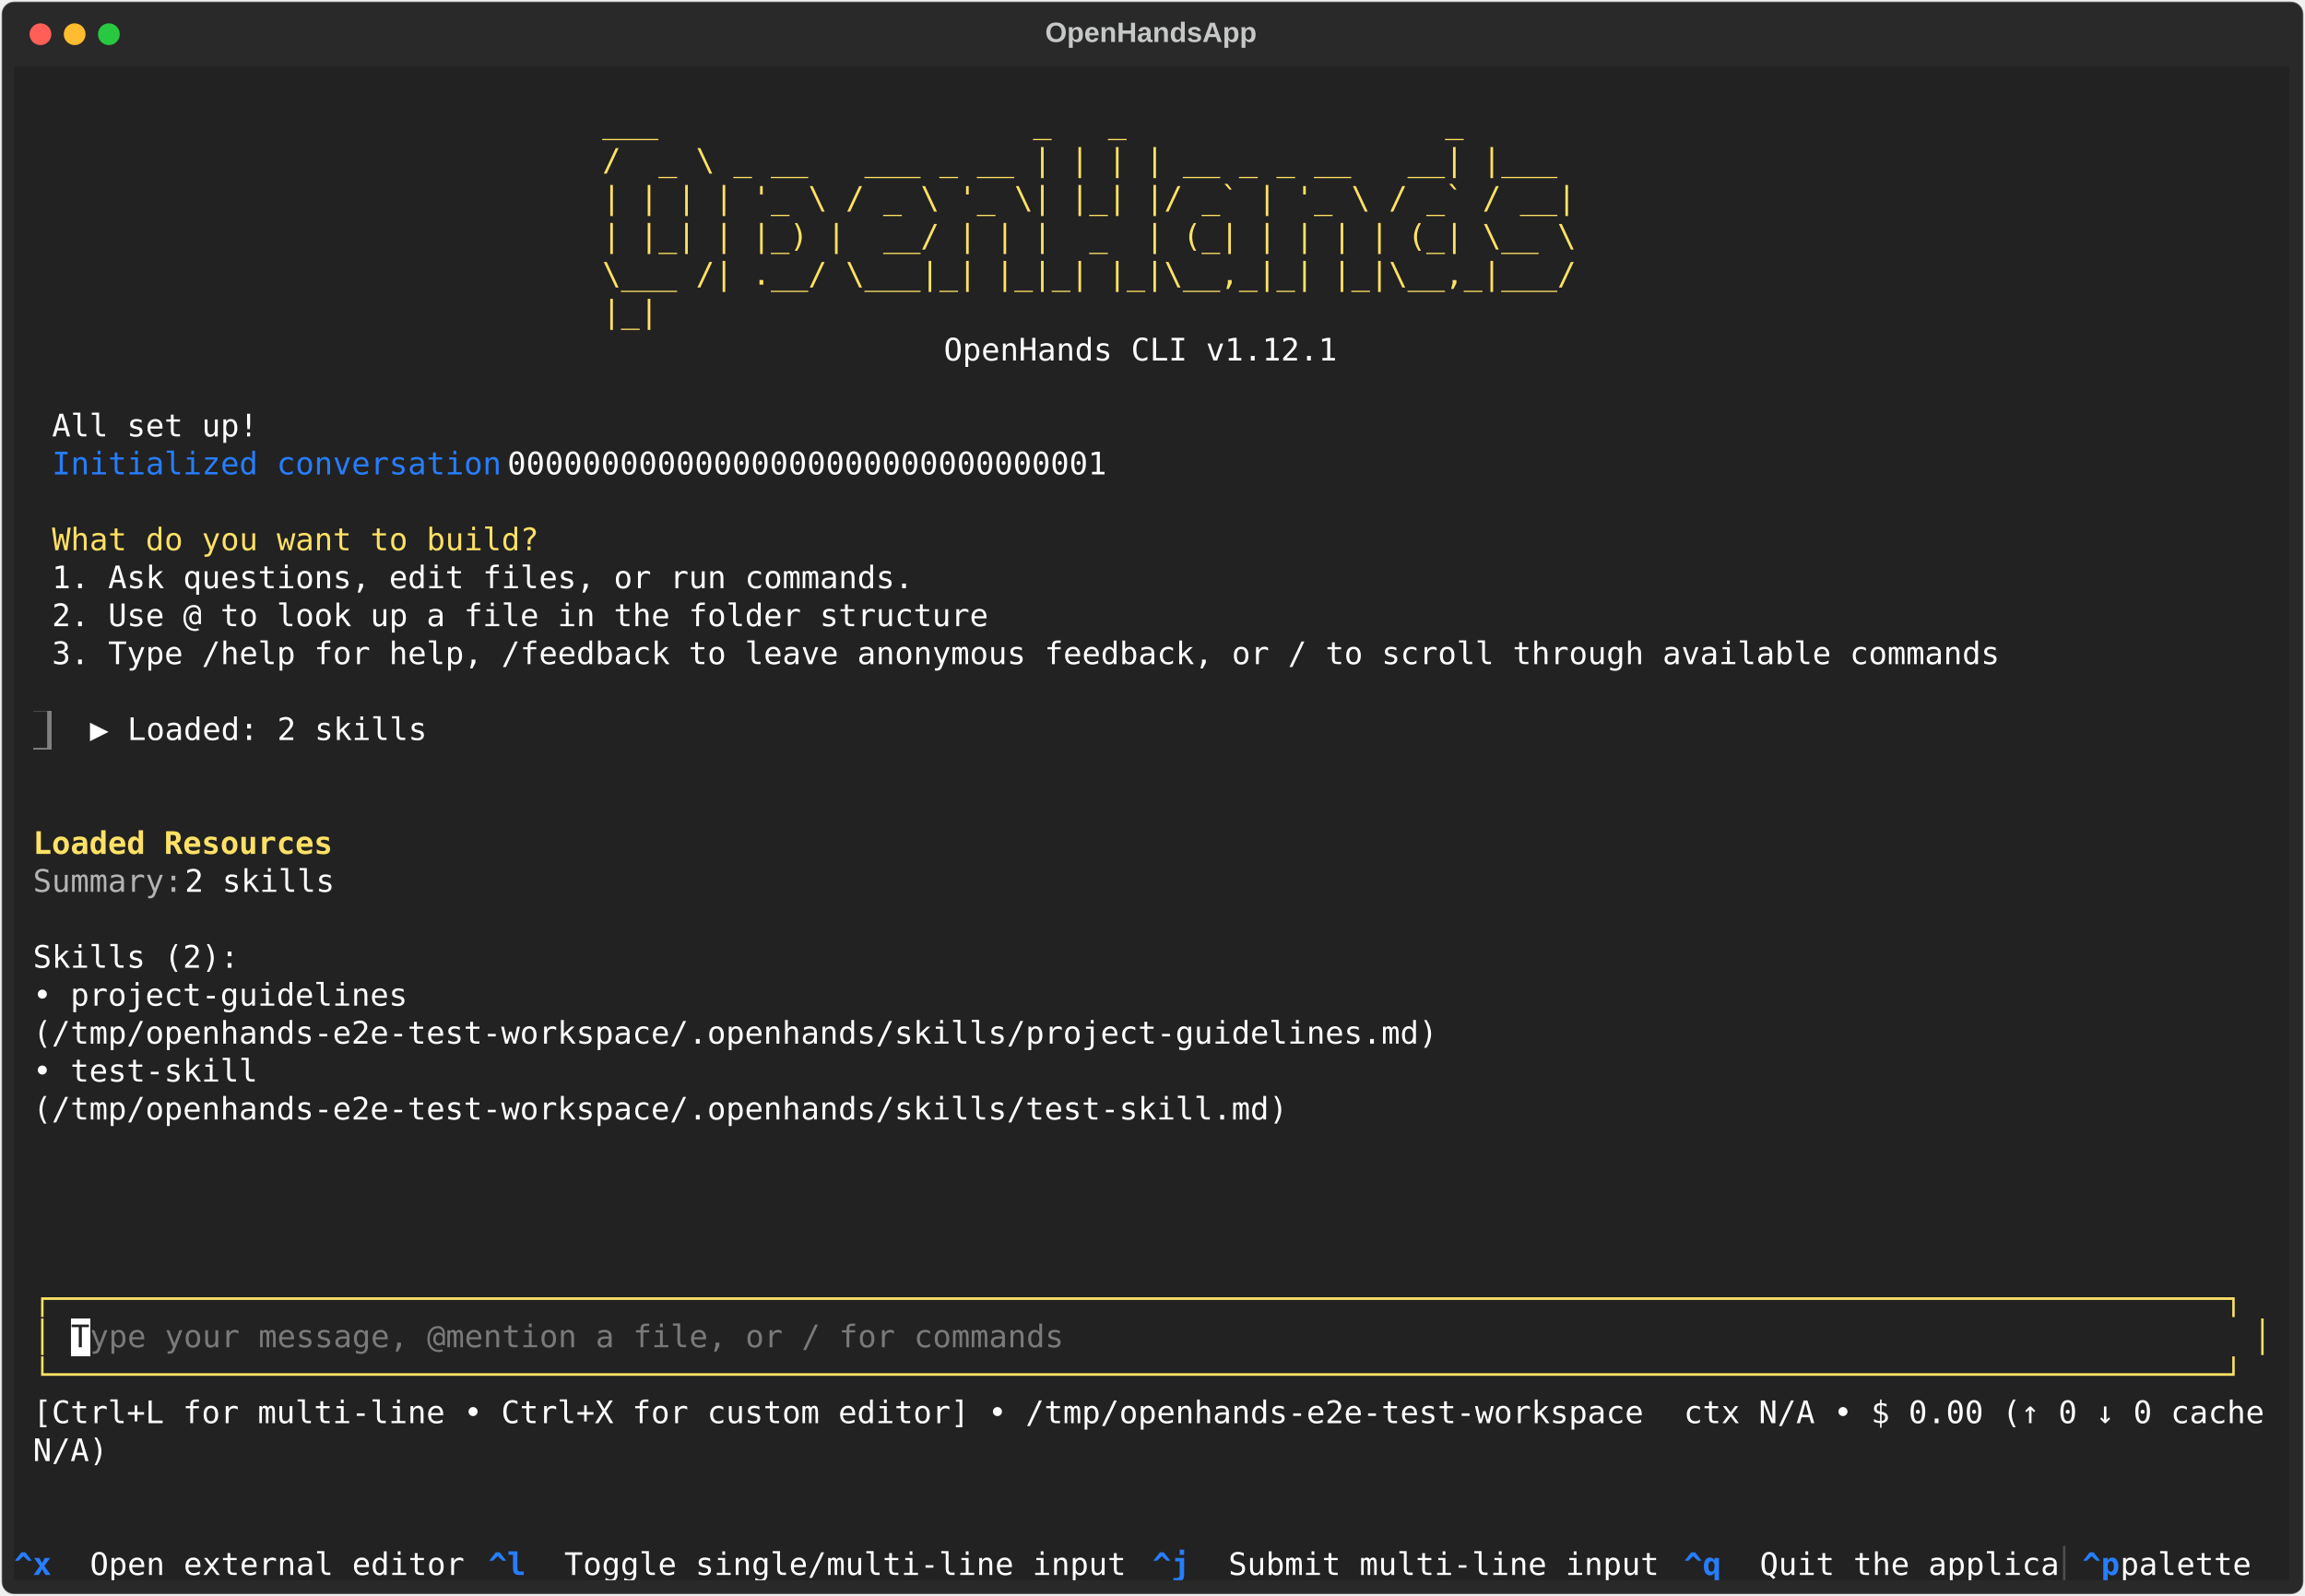
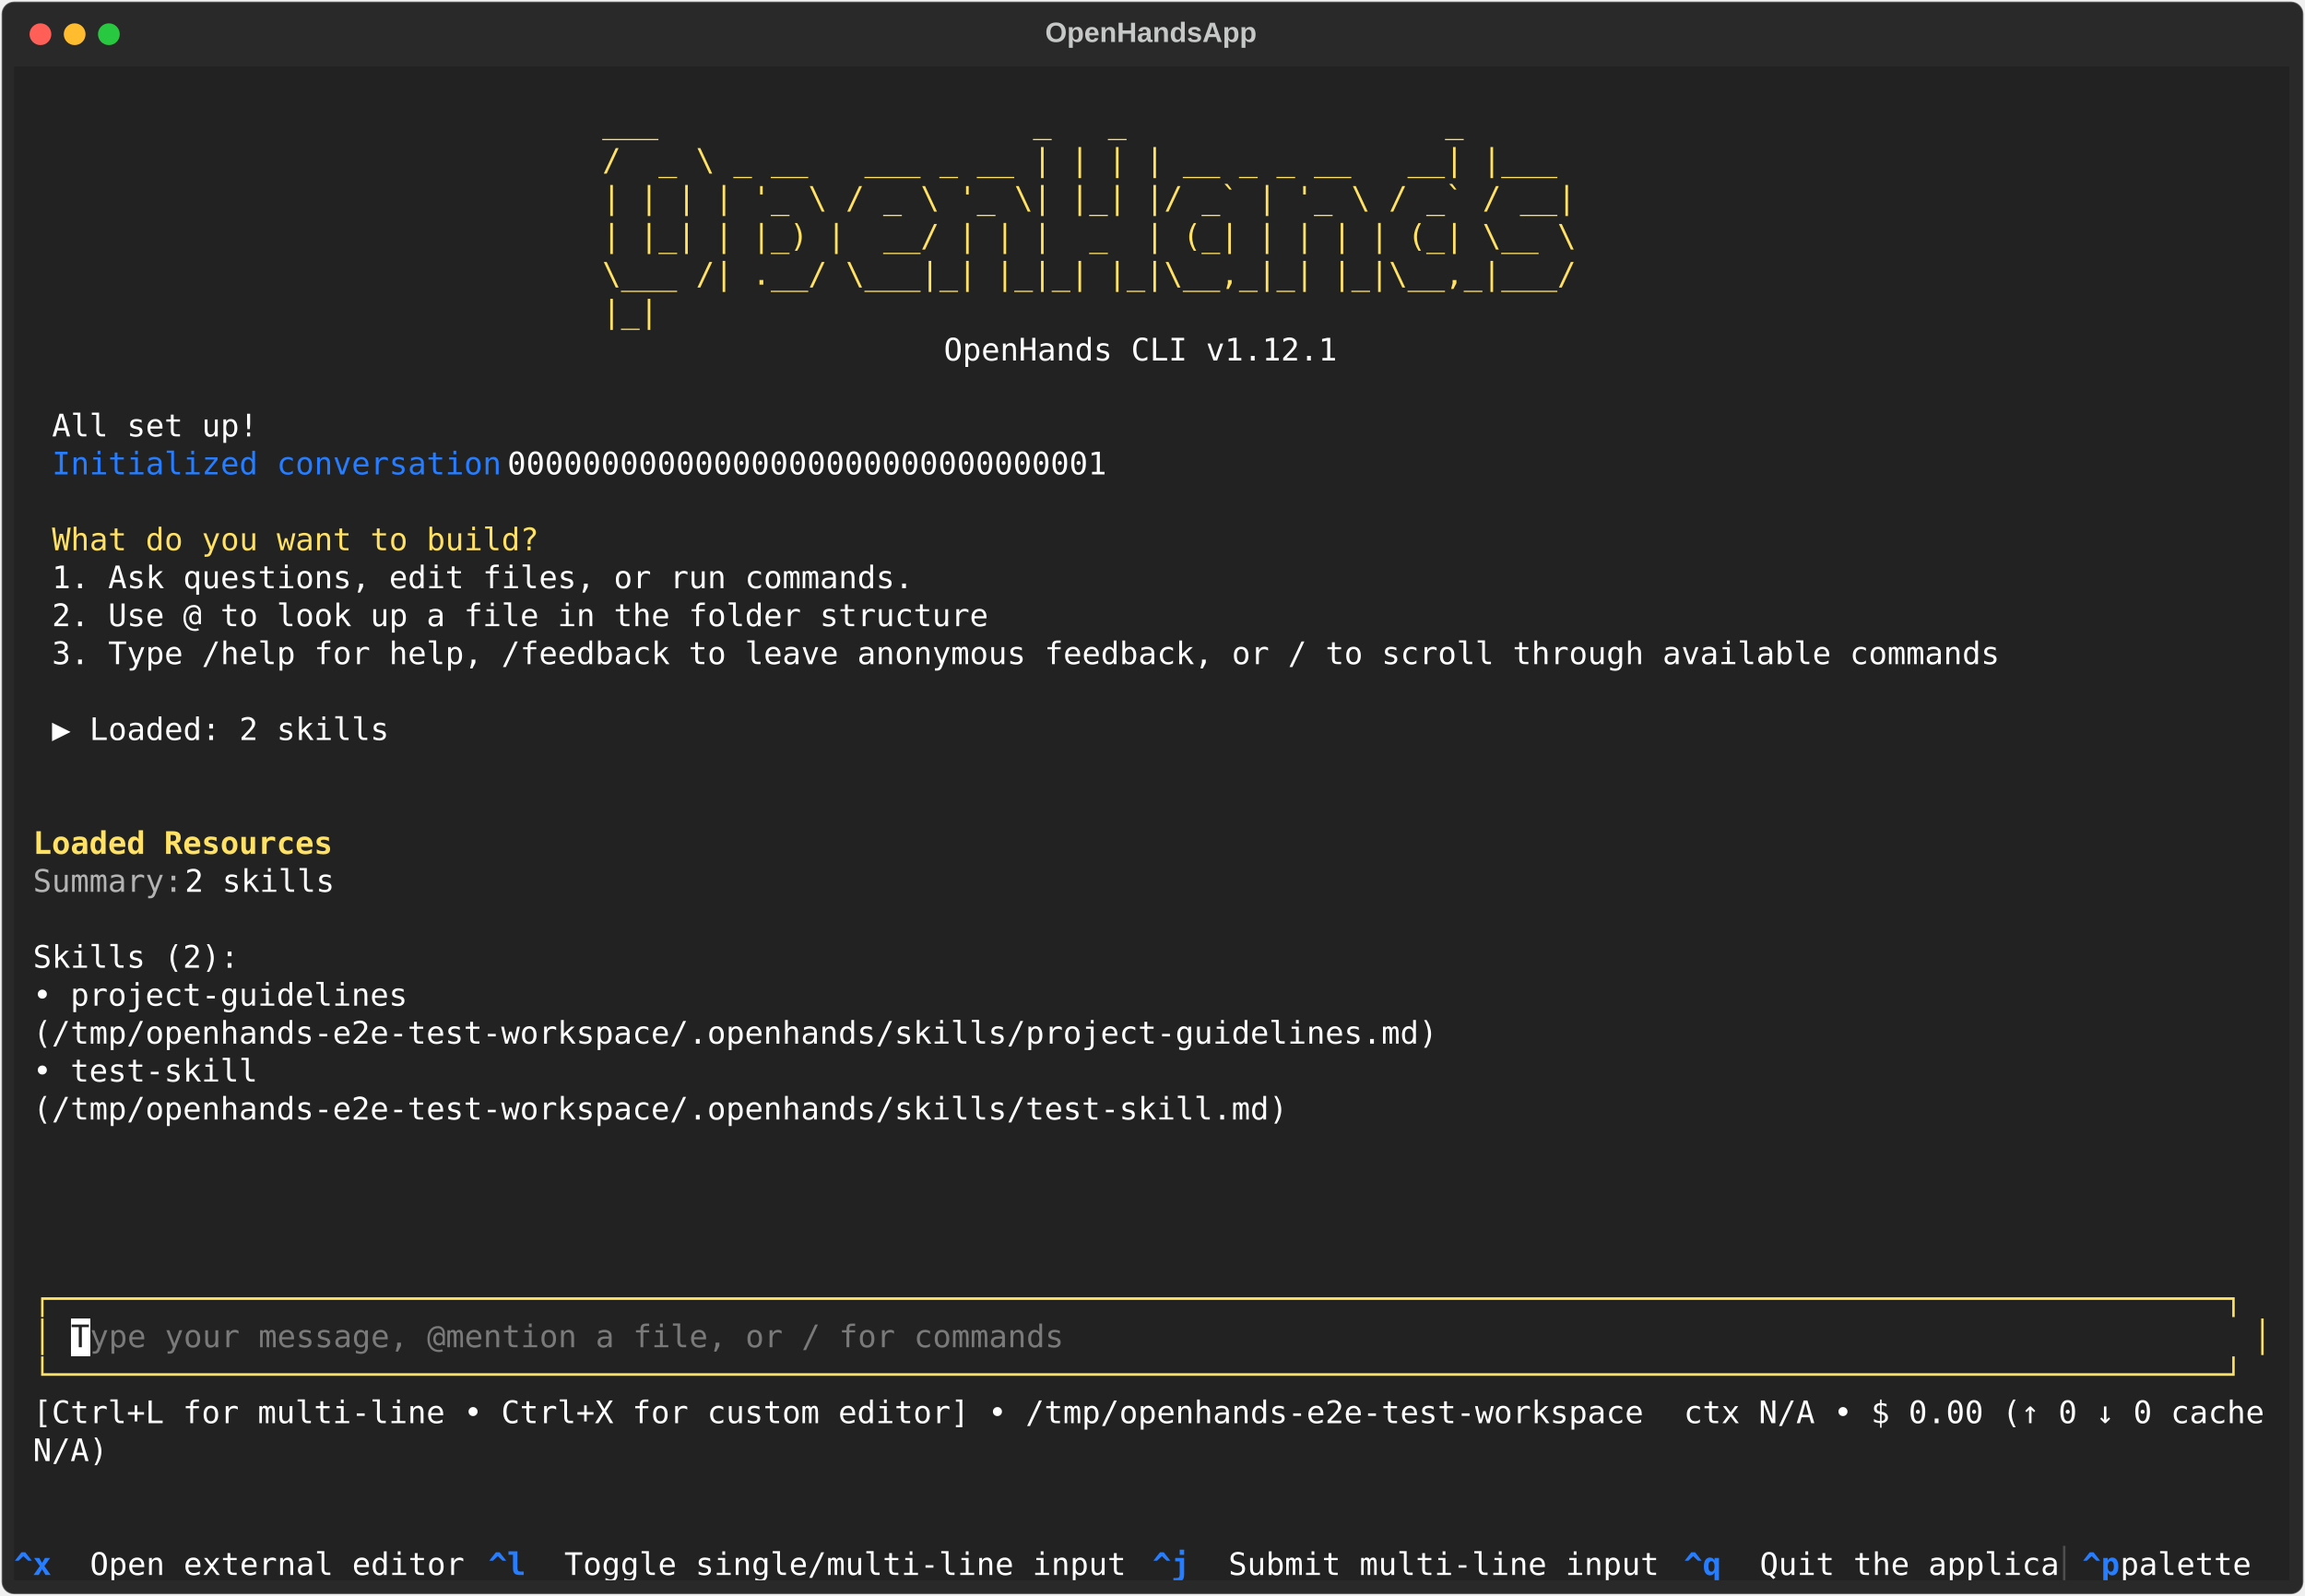
<svg xmlns="http://www.w3.org/2000/svg" class="rich-terminal" viewBox="0 0 1482 1026.0">
  <style>

    @font-face {
        font-family: "Fira Code";
        src: local("FiraCode-Regular"),
                url("https://cdnjs.cloudflare.com/ajax/libs/firacode/6.2.0/woff2/FiraCode-Regular.woff2") format("woff2"),
                url("https://cdnjs.cloudflare.com/ajax/libs/firacode/6.2.0/woff/FiraCode-Regular.woff") format("woff");
        font-style: normal;
        font-weight: 400;
    }
    @font-face {
        font-family: "Fira Code";
        src: local("FiraCode-Bold"),
                url("https://cdnjs.cloudflare.com/ajax/libs/firacode/6.2.0/woff2/FiraCode-Bold.woff2") format("woff2"),
                url("https://cdnjs.cloudflare.com/ajax/libs/firacode/6.2.0/woff/FiraCode-Bold.woff") format("woff");
        font-style: bold;
        font-weight: 700;
    }

    .terminal-matrix {
        font-family: Fira Code, monospace;
        font-size: 20px;
        line-height: 24.4px;
        font-variant-east-asian: full-width;
    }

    .terminal-title {
        font-size: 18px;
        font-weight: bold;
        font-family: arial;
    }

    .terminal-r1 { fill: #c5c8c6 }
.terminal-r2 { fill: #ffe165 }
.terminal-r3 { fill: #ffffff }
.terminal-r4 { fill: #277dff }
- .terminal-r5 { fill: #222222 }
- .terminal-r6 { fill: #ffe165;font-weight: bold }
- .terminal-r7 { fill: #b3b3b3 }
- .terminal-r8 { fill: #fee165 }
+ .terminal-r5 { fill: #ffe165;font-weight: bold }
+ .terminal-r6 { fill: #b3b3b3 }
+ .terminal-r7 { fill: #fee165 }
+ .terminal-r8 { fill: #222222 }
.terminal-r9 { fill: #7a7a7a }
.terminal-r10 { fill: #277dff;font-weight: bold }
.terminal-r11 { fill: #4e4e4e }
    </style>
  <defs>
    <clipPath id="terminal-clip-terminal">
      <rect x="0" y="0" width="1463.0" height="975.0" />
    </clipPath>
    <clipPath id="terminal-line-0">
      <rect x="0" y="1.5" width="1464" height="24.65" />
    </clipPath>
    <clipPath id="terminal-line-1">
      <rect x="0" y="25.9" width="1464" height="24.65" />
    </clipPath>
    <clipPath id="terminal-line-2">
      <rect x="0" y="50.3" width="1464" height="24.65" />
    </clipPath>
    <clipPath id="terminal-line-3">
      <rect x="0" y="74.7" width="1464" height="24.65" />
    </clipPath>
    <clipPath id="terminal-line-4">
      <rect x="0" y="99.1" width="1464" height="24.65" />
    </clipPath>
    <clipPath id="terminal-line-5">
      <rect x="0" y="123.5" width="1464" height="24.65" />
    </clipPath>
    <clipPath id="terminal-line-6">
      <rect x="0" y="147.9" width="1464" height="24.65" />
    </clipPath>
    <clipPath id="terminal-line-7">
      <rect x="0" y="172.3" width="1464" height="24.65" />
    </clipPath>
    <clipPath id="terminal-line-8">
      <rect x="0" y="196.7" width="1464" height="24.65" />
    </clipPath>
    <clipPath id="terminal-line-9">
      <rect x="0" y="221.1" width="1464" height="24.65" />
    </clipPath>
    <clipPath id="terminal-line-10">
      <rect x="0" y="245.5" width="1464" height="24.65" />
    </clipPath>
    <clipPath id="terminal-line-11">
      <rect x="0" y="269.9" width="1464" height="24.65" />
    </clipPath>
    <clipPath id="terminal-line-12">
      <rect x="0" y="294.3" width="1464" height="24.65" />
    </clipPath>
    <clipPath id="terminal-line-13">
      <rect x="0" y="318.7" width="1464" height="24.65" />
    </clipPath>
    <clipPath id="terminal-line-14">
      <rect x="0" y="343.1" width="1464" height="24.65" />
    </clipPath>
    <clipPath id="terminal-line-15">
      <rect x="0" y="367.5" width="1464" height="24.65" />
    </clipPath>
    <clipPath id="terminal-line-16">
      <rect x="0" y="391.9" width="1464" height="24.65" />
    </clipPath>
    <clipPath id="terminal-line-17">
      <rect x="0" y="416.3" width="1464" height="24.65" />
    </clipPath>
    <clipPath id="terminal-line-18">
      <rect x="0" y="440.7" width="1464" height="24.65" />
    </clipPath>
    <clipPath id="terminal-line-19">
      <rect x="0" y="465.1" width="1464" height="24.65" />
    </clipPath>
    <clipPath id="terminal-line-20">
      <rect x="0" y="489.5" width="1464" height="24.65" />
    </clipPath>
    <clipPath id="terminal-line-21">
      <rect x="0" y="513.9" width="1464" height="24.65" />
    </clipPath>
    <clipPath id="terminal-line-22">
      <rect x="0" y="538.3" width="1464" height="24.65" />
    </clipPath>
    <clipPath id="terminal-line-23">
      <rect x="0" y="562.7" width="1464" height="24.65" />
    </clipPath>
    <clipPath id="terminal-line-24">
      <rect x="0" y="587.1" width="1464" height="24.65" />
    </clipPath>
    <clipPath id="terminal-line-25">
      <rect x="0" y="611.5" width="1464" height="24.65" />
    </clipPath>
    <clipPath id="terminal-line-26">
      <rect x="0" y="635.9" width="1464" height="24.65" />
    </clipPath>
    <clipPath id="terminal-line-27">
      <rect x="0" y="660.3" width="1464" height="24.65" />
    </clipPath>
    <clipPath id="terminal-line-28">
      <rect x="0" y="684.7" width="1464" height="24.65" />
    </clipPath>
    <clipPath id="terminal-line-29">
      <rect x="0" y="709.1" width="1464" height="24.65" />
    </clipPath>
    <clipPath id="terminal-line-30">
      <rect x="0" y="733.5" width="1464" height="24.65" />
    </clipPath>
    <clipPath id="terminal-line-31">
      <rect x="0" y="757.9" width="1464" height="24.65" />
    </clipPath>
    <clipPath id="terminal-line-32">
      <rect x="0" y="782.3" width="1464" height="24.65" />
    </clipPath>
    <clipPath id="terminal-line-33">
      <rect x="0" y="806.7" width="1464" height="24.65" />
    </clipPath>
    <clipPath id="terminal-line-34">
      <rect x="0" y="831.1" width="1464" height="24.65" />
    </clipPath>
    <clipPath id="terminal-line-35">
      <rect x="0" y="855.5" width="1464" height="24.65" />
    </clipPath>
    <clipPath id="terminal-line-36">
      <rect x="0" y="879.9" width="1464" height="24.65" />
    </clipPath>
    <clipPath id="terminal-line-37">
      <rect x="0" y="904.3" width="1464" height="24.65" />
    </clipPath>
    <clipPath id="terminal-line-38">
      <rect x="0" y="928.7" width="1464" height="24.65" />
    </clipPath>
  </defs>
  <rect fill="#292929" stroke="rgba(255,255,255,0.35)" stroke-width="1" x="1" y="1" width="1480" height="1024" rx="8" />
  <text class="terminal-title" fill="#c5c8c6" text-anchor="middle" x="740" y="27">OpenHandsApp</text>
  <g transform="translate(26,22)">
    <circle cx="0" cy="0" r="7" fill="#ff5f57" />
    <circle cx="22" cy="0" r="7" fill="#febc2e" />
    <circle cx="44" cy="0" r="7" fill="#28c840" />
  </g>
  <g transform="translate(9, 41)" clip-path="url(#terminal-clip-terminal)">
    <rect fill="#222222" x="0" y="1.5" width="1464" height="24.65" shape-rendering="crispEdges" />
    <rect fill="#222222" x="0" y="25.9" width="378.2" height="24.65" shape-rendering="crispEdges" />
    <rect fill="#222222" x="378.2" y="25.9" width="695.4" height="24.65" shape-rendering="crispEdges" />
    <rect fill="#222222" x="1073.6" y="25.9" width="390.4" height="24.65" shape-rendering="crispEdges" />
    <rect fill="#222222" x="0" y="50.3" width="378.2" height="24.65" shape-rendering="crispEdges" />
    <rect fill="#222222" x="378.2" y="50.3" width="695.4" height="24.65" shape-rendering="crispEdges" />
    <rect fill="#222222" x="1073.6" y="50.3" width="390.4" height="24.65" shape-rendering="crispEdges" />
    <rect fill="#222222" x="0" y="74.7" width="378.2" height="24.65" shape-rendering="crispEdges" />
    <rect fill="#222222" x="378.2" y="74.7" width="695.4" height="24.65" shape-rendering="crispEdges" />
    <rect fill="#222222" x="1073.6" y="74.7" width="390.4" height="24.65" shape-rendering="crispEdges" />
    <rect fill="#222222" x="0" y="99.1" width="378.2" height="24.65" shape-rendering="crispEdges" />
    <rect fill="#222222" x="378.2" y="99.1" width="695.4" height="24.65" shape-rendering="crispEdges" />
    <rect fill="#222222" x="1073.6" y="99.1" width="390.4" height="24.65" shape-rendering="crispEdges" />
    <rect fill="#222222" x="0" y="123.5" width="378.2" height="24.65" shape-rendering="crispEdges" />
    <rect fill="#222222" x="378.2" y="123.5" width="695.4" height="24.65" shape-rendering="crispEdges" />
    <rect fill="#222222" x="1073.6" y="123.5" width="390.4" height="24.65" shape-rendering="crispEdges" />
    <rect fill="#222222" x="0" y="147.9" width="378.2" height="24.65" shape-rendering="crispEdges" />
    <rect fill="#222222" x="378.2" y="147.9" width="695.4" height="24.65" shape-rendering="crispEdges" />
    <rect fill="#222222" x="1073.6" y="147.9" width="390.4" height="24.65" shape-rendering="crispEdges" />
    <rect fill="#222222" x="0" y="172.3" width="597.8" height="24.65" shape-rendering="crispEdges" />
    <rect fill="#222222" x="597.8" y="172.3" width="256.2" height="24.65" shape-rendering="crispEdges" />
    <rect fill="#222222" x="854" y="172.3" width="610" height="24.65" shape-rendering="crispEdges" />
    <rect fill="#222222" x="0" y="196.7" width="1464" height="24.65" shape-rendering="crispEdges" />
    <rect fill="#222222" x="0" y="221.1" width="24.4" height="24.65" shape-rendering="crispEdges" />
    <rect fill="#222222" x="24.4" y="221.1" width="134.2" height="24.65" shape-rendering="crispEdges" />
    <rect fill="#222222" x="158.6" y="221.1" width="1305.4" height="24.65" shape-rendering="crispEdges" />
    <rect fill="#222222" x="0" y="245.5" width="24.4" height="24.65" shape-rendering="crispEdges" />
    <rect fill="#222222" x="24.4" y="245.5" width="292.8" height="24.65" shape-rendering="crispEdges" />
    <rect fill="#222222" x="317.2" y="245.5" width="402.6" height="24.65" shape-rendering="crispEdges" />
    <rect fill="#222222" x="719.8" y="245.5" width="744.2" height="24.65" shape-rendering="crispEdges" />
    <rect fill="#222222" x="0" y="269.9" width="1464" height="24.65" shape-rendering="crispEdges" />
    <rect fill="#222222" x="0" y="294.3" width="24.4" height="24.65" shape-rendering="crispEdges" />
    <rect fill="#222222" x="24.4" y="294.3" width="317.2" height="24.65" shape-rendering="crispEdges" />
    <rect fill="#222222" x="341.6" y="294.3" width="1122.4" height="24.65" shape-rendering="crispEdges" />
    <rect fill="#222222" x="0" y="318.7" width="24.4" height="24.65" shape-rendering="crispEdges" />
    <rect fill="#222222" x="24.4" y="318.7" width="561.2" height="24.65" shape-rendering="crispEdges" />
    <rect fill="#222222" x="585.6" y="318.7" width="878.4" height="24.65" shape-rendering="crispEdges" />
    <rect fill="#222222" x="0" y="343.1" width="24.4" height="24.65" shape-rendering="crispEdges" />
    <rect fill="#222222" x="24.4" y="343.1" width="610" height="24.65" shape-rendering="crispEdges" />
    <rect fill="#222222" x="634.4" y="343.1" width="829.6" height="24.65" shape-rendering="crispEdges" />
    <rect fill="#222222" x="0" y="367.5" width="24.4" height="24.65" shape-rendering="crispEdges" />
    <rect fill="#222222" x="24.4" y="367.5" width="1268.8" height="24.65" shape-rendering="crispEdges" />
    <rect fill="#222222" x="1293.2" y="367.5" width="170.8" height="24.65" shape-rendering="crispEdges" />
    <rect fill="#222222" x="0" y="391.9" width="1464" height="24.65" shape-rendering="crispEdges" />
-     <rect fill="#222222" x="0" y="416.3" width="12.2" height="24.65" shape-rendering="crispEdges" />
-     <rect fill="#808080" x="12.2" y="416.3" width="12.2" height="24.65" shape-rendering="crispEdges" />
-     <rect fill="#222222" x="24.4" y="416.3" width="24.4" height="24.65" shape-rendering="crispEdges" />
-     <rect fill="#222222" x="48.8" y="416.3" width="219.6" height="24.65" shape-rendering="crispEdges" />
-     <rect fill="#222222" x="268.4" y="416.3" width="1195.6" height="24.65" shape-rendering="crispEdges" />
+     <rect fill="#222222" x="0" y="416.3" width="24.4" height="24.65" shape-rendering="crispEdges" />
+     <rect fill="#222222" x="24.4" y="416.3" width="219.6" height="24.65" shape-rendering="crispEdges" />
+     <rect fill="#222222" x="244" y="416.3" width="1220" height="24.65" shape-rendering="crispEdges" />
    <rect fill="#222222" x="0" y="440.7" width="1464" height="24.65" shape-rendering="crispEdges" />
    <rect fill="#222222" x="0" y="465.1" width="12.2" height="24.65" shape-rendering="crispEdges" />
    <rect fill="#222222" x="12.2" y="465.1" width="0" height="24.65" shape-rendering="crispEdges" />
    <rect fill="#222222" x="12.2" y="465.1" width="1451.8" height="24.65" shape-rendering="crispEdges" />
    <rect fill="#222222" x="0" y="489.5" width="12.2" height="24.65" shape-rendering="crispEdges" />
    <rect fill="#222222" x="12.2" y="489.5" width="195.2" height="24.65" shape-rendering="crispEdges" />
    <rect fill="#222222" x="207.4" y="489.5" width="1256.6" height="24.65" shape-rendering="crispEdges" />
    <rect fill="#222222" x="0" y="513.9" width="12.2" height="24.65" shape-rendering="crispEdges" />
    <rect fill="#222222" x="12.2" y="513.9" width="97.6" height="24.65" shape-rendering="crispEdges" />
    <rect fill="#222222" x="109.8" y="513.9" width="109.8" height="24.65" shape-rendering="crispEdges" />
    <rect fill="#222222" x="219.6" y="513.9" width="1244.4" height="24.65" shape-rendering="crispEdges" />
    <rect fill="#222222" x="0" y="538.3" width="12.2" height="24.65" shape-rendering="crispEdges" />
    <rect fill="#222222" x="12.2" y="538.3" width="0" height="24.65" shape-rendering="crispEdges" />
    <rect fill="#222222" x="12.2" y="538.3" width="1451.8" height="24.65" shape-rendering="crispEdges" />
    <rect fill="#222222" x="0" y="562.7" width="12.2" height="24.65" shape-rendering="crispEdges" />
    <rect fill="#222222" x="12.2" y="562.7" width="134.2" height="24.65" shape-rendering="crispEdges" />
    <rect fill="#222222" x="146.4" y="562.7" width="1317.6" height="24.65" shape-rendering="crispEdges" />
    <rect fill="#222222" x="0" y="587.1" width="12.2" height="24.65" shape-rendering="crispEdges" />
    <rect fill="#222222" x="12.2" y="587.1" width="268.4" height="24.65" shape-rendering="crispEdges" />
    <rect fill="#222222" x="280.6" y="587.1" width="1183.4" height="24.65" shape-rendering="crispEdges" />
    <rect fill="#222222" x="0" y="611.5" width="12.2" height="24.65" shape-rendering="crispEdges" />
    <rect fill="#222222" x="12.2" y="611.5" width="988.2" height="24.65" shape-rendering="crispEdges" />
    <rect fill="#222222" x="1000.4" y="611.5" width="463.6" height="24.65" shape-rendering="crispEdges" />
    <rect fill="#222222" x="0" y="635.9" width="12.2" height="24.65" shape-rendering="crispEdges" />
    <rect fill="#222222" x="12.2" y="635.9" width="170.8" height="24.65" shape-rendering="crispEdges" />
    <rect fill="#222222" x="183" y="635.9" width="1281" height="24.65" shape-rendering="crispEdges" />
    <rect fill="#222222" x="0" y="660.3" width="12.2" height="24.65" shape-rendering="crispEdges" />
    <rect fill="#222222" x="12.2" y="660.3" width="890.6" height="24.65" shape-rendering="crispEdges" />
    <rect fill="#222222" x="902.8" y="660.3" width="561.2" height="24.65" shape-rendering="crispEdges" />
    <rect fill="#222222" x="0" y="684.7" width="1464" height="24.65" shape-rendering="crispEdges" />
    <rect fill="#222222" x="0" y="709.1" width="1464" height="24.65" shape-rendering="crispEdges" />
    <rect fill="#222222" x="0" y="733.5" width="1464" height="24.65" shape-rendering="crispEdges" />
    <rect fill="#222222" x="0" y="757.9" width="12.2" height="24.65" shape-rendering="crispEdges" />
    <rect fill="#222222" x="12.2" y="757.9" width="12.2" height="24.65" shape-rendering="crispEdges" />
    <rect fill="#222222" x="24.4" y="757.9" width="1439.6" height="24.65" shape-rendering="crispEdges" />
    <rect fill="#222222" x="0" y="782.3" width="12.2" height="24.65" shape-rendering="crispEdges" />
    <rect fill="#222222" x="12.2" y="782.3" width="1439.6" height="24.65" shape-rendering="crispEdges" />
    <rect fill="#222222" x="1451.8" y="782.3" width="12.2" height="24.65" shape-rendering="crispEdges" />
    <rect fill="#222222" x="0" y="806.7" width="12.2" height="24.65" shape-rendering="crispEdges" />
    <rect fill="#222222" x="12.2" y="806.7" width="12.2" height="24.65" shape-rendering="crispEdges" />
    <rect fill="#222222" x="24.4" y="806.7" width="12.2" height="24.65" shape-rendering="crispEdges" />
    <rect fill="#ffffff" x="36.6" y="806.7" width="12.2" height="24.65" shape-rendering="crispEdges" />
    <rect fill="#222222" x="48.8" y="806.7" width="634.4" height="24.65" shape-rendering="crispEdges" />
    <rect fill="#222222" x="683.2" y="806.7" width="756.4" height="24.65" shape-rendering="crispEdges" />
    <rect fill="#222222" x="1439.6" y="806.7" width="12.2" height="24.65" shape-rendering="crispEdges" />
    <rect fill="#222222" x="1451.8" y="806.7" width="12.2" height="24.65" shape-rendering="crispEdges" />
    <rect fill="#222222" x="0" y="831.1" width="12.2" height="24.65" shape-rendering="crispEdges" />
    <rect fill="#222222" x="12.2" y="831.1" width="1439.6" height="24.65" shape-rendering="crispEdges" />
    <rect fill="#222222" x="1451.8" y="831.1" width="12.2" height="24.65" shape-rendering="crispEdges" />
    <rect fill="#222222" x="0" y="855.5" width="12.2" height="24.65" shape-rendering="crispEdges" />
    <rect fill="#222222" x="12.2" y="855.5" width="1061.4" height="24.65" shape-rendering="crispEdges" />
    <rect fill="#222222" x="1073.6" y="855.5" width="378.2" height="24.65" shape-rendering="crispEdges" />
    <rect fill="#222222" x="1451.8" y="855.5" width="12.2" height="24.65" shape-rendering="crispEdges" />
    <rect fill="#222222" x="0" y="879.9" width="12.2" height="24.65" shape-rendering="crispEdges" />
    <rect fill="#222222" x="12.2" y="879.9" width="48.8" height="24.65" shape-rendering="crispEdges" />
    <rect fill="#222222" x="61" y="879.9" width="1403" height="24.65" shape-rendering="crispEdges" />
    <rect fill="#222222" x="0" y="904.3" width="1464" height="24.65" shape-rendering="crispEdges" />
    <rect fill="#222222" x="0" y="928.7" width="1464" height="24.65" shape-rendering="crispEdges" />
    <rect fill="#222222" x="0" y="953.1" width="48.8" height="24.65" shape-rendering="crispEdges" />
    <rect fill="#222222" x="48.8" y="953.1" width="256.2" height="24.65" shape-rendering="crispEdges" />
    <rect fill="#222222" x="305" y="953.1" width="48.8" height="24.65" shape-rendering="crispEdges" />
    <rect fill="#222222" x="353.8" y="953.1" width="378.2" height="24.65" shape-rendering="crispEdges" />
    <rect fill="#222222" x="732" y="953.1" width="48.8" height="24.65" shape-rendering="crispEdges" />
    <rect fill="#222222" x="780.8" y="953.1" width="292.8" height="24.65" shape-rendering="crispEdges" />
    <rect fill="#222222" x="1073.6" y="953.1" width="48.8" height="24.65" shape-rendering="crispEdges" />
    <rect fill="#222222" x="1122.4" y="953.1" width="195.2" height="24.65" shape-rendering="crispEdges" />
    <rect fill="#222222" x="1317.6" y="953.1" width="12.2" height="24.65" shape-rendering="crispEdges" />
    <rect fill="#222222" x="1329.8" y="953.1" width="24.4" height="24.65" shape-rendering="crispEdges" />
    <rect fill="#222222" x="1354.2" y="953.1" width="97.6" height="24.65" shape-rendering="crispEdges" />
    <rect fill="#222222" x="1451.8" y="953.1" width="12.2" height="24.65" shape-rendering="crispEdges" />
    <g class="terminal-matrix">
      <text class="terminal-r1" x="1464" y="20" textLength="12.2" clip-path="url(#terminal-line-0)">
</text>
      <text class="terminal-r2" x="378.2" y="44.4" textLength="695.4" clip-path="url(#terminal-line-1)">     ___                    _   _                 _      </text>
      <text class="terminal-r1" x="1464" y="44.4" textLength="12.2" clip-path="url(#terminal-line-1)">
</text>
      <text class="terminal-r2" x="378.2" y="68.8" textLength="695.4" clip-path="url(#terminal-line-2)">    /  _ \ _ __   ___ _ __ | | | | __ _ _ __   __| |___  </text>
      <text class="terminal-r1" x="1464" y="68.8" textLength="12.2" clip-path="url(#terminal-line-2)">
</text>
      <text class="terminal-r2" x="378.2" y="93.2" textLength="695.4" clip-path="url(#terminal-line-3)">    | | | | '_ \ / _ \ '_ \| |_| |/ _` | '_ \ / _` / __| </text>
      <text class="terminal-r1" x="1464" y="93.2" textLength="12.2" clip-path="url(#terminal-line-3)">
</text>
      <text class="terminal-r2" x="378.2" y="117.6" textLength="695.4" clip-path="url(#terminal-line-4)">    | |_| | |_) |  __/ | | |  _  | (_| | | | | (_| \__ \ </text>
      <text class="terminal-r1" x="1464" y="117.6" textLength="12.2" clip-path="url(#terminal-line-4)">
</text>
      <text class="terminal-r2" x="378.2" y="142" textLength="695.4" clip-path="url(#terminal-line-5)">    \___ /| .__/ \___|_| |_|_| |_|\__,_|_| |_|\__,_|___/ </text>
      <text class="terminal-r1" x="1464" y="142" textLength="12.2" clip-path="url(#terminal-line-5)">
</text>
      <text class="terminal-r2" x="378.2" y="166.4" textLength="695.4" clip-path="url(#terminal-line-6)">          |_|                                            </text>
      <text class="terminal-r1" x="1464" y="166.4" textLength="12.2" clip-path="url(#terminal-line-6)">
</text>
      <text class="terminal-r3" x="597.8" y="190.8" textLength="256.2" clip-path="url(#terminal-line-7)">OpenHands CLI v1.12.1</text>
      <text class="terminal-r1" x="1464" y="190.8" textLength="12.2" clip-path="url(#terminal-line-7)">
</text>
      <text class="terminal-r1" x="1464" y="215.2" textLength="12.2" clip-path="url(#terminal-line-8)">
</text>
      <text class="terminal-r3" x="24.4" y="239.6" textLength="134.2" clip-path="url(#terminal-line-9)">All set up!</text>
      <text class="terminal-r1" x="1464" y="239.6" textLength="12.2" clip-path="url(#terminal-line-9)">
</text>
      <text class="terminal-r4" x="24.4" y="264" textLength="292.8" clip-path="url(#terminal-line-10)">Initialized conversation</text>
      <text class="terminal-r3" x="317.2" y="264" textLength="402.6" clip-path="url(#terminal-line-10)"> 00000000000000000000000000000001</text>
      <text class="terminal-r1" x="1464" y="264" textLength="12.2" clip-path="url(#terminal-line-10)">
</text>
      <text class="terminal-r1" x="1464" y="288.4" textLength="12.2" clip-path="url(#terminal-line-11)">
</text>
      <text class="terminal-r2" x="24.4" y="312.8" textLength="317.2" clip-path="url(#terminal-line-12)">What do you want to build?</text>
      <text class="terminal-r1" x="1464" y="312.8" textLength="12.2" clip-path="url(#terminal-line-12)">
</text>
      <text class="terminal-r3" x="24.4" y="337.2" textLength="561.2" clip-path="url(#terminal-line-13)">1. Ask questions, edit files, or run commands.</text>
      <text class="terminal-r1" x="1464" y="337.2" textLength="12.2" clip-path="url(#terminal-line-13)">
</text>
      <text class="terminal-r3" x="24.4" y="361.6" textLength="610" clip-path="url(#terminal-line-14)">2. Use @ to look up a file in the folder structure</text>
      <text class="terminal-r1" x="1464" y="361.6" textLength="12.2" clip-path="url(#terminal-line-14)">
</text>
      <text class="terminal-r3" x="24.4" y="386" textLength="1268.8" clip-path="url(#terminal-line-15)">3. Type /help for help, /feedback to leave anonymous feedback, or / to scroll through available commands</text>
      <text class="terminal-r1" x="1464" y="386" textLength="12.2" clip-path="url(#terminal-line-15)">
</text>
      <text class="terminal-r1" x="1464" y="410.4" textLength="12.2" clip-path="url(#terminal-line-16)">
</text>
-       <text class="terminal-r5" x="12.2" y="434.8" textLength="12.2" clip-path="url(#terminal-line-17)">▊</text>
-       <text class="terminal-r3" x="48.8" y="434.8" textLength="219.6" clip-path="url(#terminal-line-17)">▶ Loaded: 2 skills</text>
+       <text class="terminal-r3" x="24.4" y="434.8" textLength="219.6" clip-path="url(#terminal-line-17)">▶ Loaded: 2 skills</text>
      <text class="terminal-r1" x="1464" y="434.8" textLength="12.2" clip-path="url(#terminal-line-17)">
</text>
      <text class="terminal-r1" x="1464" y="459.2" textLength="12.2" clip-path="url(#terminal-line-18)">
</text>
      <text class="terminal-r1" x="1464" y="483.6" textLength="12.2" clip-path="url(#terminal-line-19)">
</text>
-       <text class="terminal-r6" x="12.2" y="508" textLength="195.2" clip-path="url(#terminal-line-20)">Loaded Resources</text>
+       <text class="terminal-r5" x="12.2" y="508" textLength="195.2" clip-path="url(#terminal-line-20)">Loaded Resources</text>
      <text class="terminal-r1" x="1464" y="508" textLength="12.2" clip-path="url(#terminal-line-20)">
</text>
-       <text class="terminal-r7" x="12.2" y="532.4" textLength="97.6" clip-path="url(#terminal-line-21)">Summary:</text>
+       <text class="terminal-r6" x="12.2" y="532.4" textLength="97.6" clip-path="url(#terminal-line-21)">Summary:</text>
      <text class="terminal-r3" x="109.8" y="532.4" textLength="109.8" clip-path="url(#terminal-line-21)"> 2 skills</text>
      <text class="terminal-r1" x="1464" y="532.4" textLength="12.2" clip-path="url(#terminal-line-21)">
</text>
      <text class="terminal-r1" x="1464" y="556.8" textLength="12.2" clip-path="url(#terminal-line-22)">
</text>
      <text class="terminal-r3" x="12.2" y="581.2" textLength="134.2" clip-path="url(#terminal-line-23)">Skills (2):</text>
      <text class="terminal-r1" x="1464" y="581.2" textLength="12.2" clip-path="url(#terminal-line-23)">
</text>
      <text class="terminal-r3" x="12.2" y="605.6" textLength="268.4" clip-path="url(#terminal-line-24)">  • project-guidelines</text>
      <text class="terminal-r1" x="1464" y="605.6" textLength="12.2" clip-path="url(#terminal-line-24)">
</text>
      <text class="terminal-r3" x="12.2" y="630" textLength="988.2" clip-path="url(#terminal-line-25)">      (/tmp/openhands-e2e-test-workspace/.openhands/skills/project-guidelines.md)</text>
      <text class="terminal-r1" x="1464" y="630" textLength="12.2" clip-path="url(#terminal-line-25)">
</text>
      <text class="terminal-r3" x="12.2" y="654.4" textLength="170.8" clip-path="url(#terminal-line-26)">  • test-skill</text>
      <text class="terminal-r1" x="1464" y="654.4" textLength="12.2" clip-path="url(#terminal-line-26)">
</text>
      <text class="terminal-r3" x="12.2" y="678.8" textLength="890.6" clip-path="url(#terminal-line-27)">      (/tmp/openhands-e2e-test-workspace/.openhands/skills/test-skill.md)</text>
      <text class="terminal-r1" x="1464" y="678.8" textLength="12.2" clip-path="url(#terminal-line-27)">
</text>
      <text class="terminal-r1" x="1464" y="703.2" textLength="12.2" clip-path="url(#terminal-line-28)">
</text>
      <text class="terminal-r1" x="1464" y="727.6" textLength="12.2" clip-path="url(#terminal-line-29)">
</text>
      <text class="terminal-r1" x="1464" y="752" textLength="12.2" clip-path="url(#terminal-line-30)">
</text>
      <text class="terminal-r1" x="1464" y="776.4" textLength="12.2" clip-path="url(#terminal-line-31)">
</text>
-       <text class="terminal-r8" x="12.2" y="800.8" textLength="1439.6" clip-path="url(#terminal-line-32)">┌────────────────────────────────────────────────────────────────────────────────────────────────────────────────────┐</text>
+       <text class="terminal-r7" x="12.2" y="800.8" textLength="1439.6" clip-path="url(#terminal-line-32)">┌────────────────────────────────────────────────────────────────────────────────────────────────────────────────────┐</text>
      <text class="terminal-r1" x="1464" y="800.8" textLength="12.2" clip-path="url(#terminal-line-32)">
</text>
-       <text class="terminal-r8" x="12.2" y="825.2" textLength="12.2" clip-path="url(#terminal-line-33)">│</text>
-       <text class="terminal-r5" x="36.6" y="825.2" textLength="12.2" clip-path="url(#terminal-line-33)">T</text>
+       <text class="terminal-r7" x="12.2" y="825.2" textLength="12.2" clip-path="url(#terminal-line-33)">│</text>
+       <text class="terminal-r8" x="36.6" y="825.2" textLength="12.2" clip-path="url(#terminal-line-33)">T</text>
      <text class="terminal-r9" x="48.8" y="825.2" textLength="634.4" clip-path="url(#terminal-line-33)">ype your message, @mention a file, or / for commands</text>
-       <text class="terminal-r8" x="1439.6" y="825.2" textLength="12.2" clip-path="url(#terminal-line-33)">│</text>
+       <text class="terminal-r7" x="1439.6" y="825.2" textLength="12.2" clip-path="url(#terminal-line-33)">│</text>
      <text class="terminal-r1" x="1464" y="825.2" textLength="12.2" clip-path="url(#terminal-line-33)">
</text>
-       <text class="terminal-r8" x="12.2" y="849.6" textLength="1439.6" clip-path="url(#terminal-line-34)">└────────────────────────────────────────────────────────────────────────────────────────────────────────────────────┘</text>
+       <text class="terminal-r7" x="12.2" y="849.6" textLength="1439.6" clip-path="url(#terminal-line-34)">└────────────────────────────────────────────────────────────────────────────────────────────────────────────────────┘</text>
      <text class="terminal-r1" x="1464" y="849.6" textLength="12.2" clip-path="url(#terminal-line-34)">
</text>
      <text class="terminal-r3" x="12.2" y="874" textLength="1061.4" clip-path="url(#terminal-line-35)">[Ctrl+L for multi-line • Ctrl+X for custom editor] • /tmp/openhands-e2e-test-workspace </text>
      <text class="terminal-r3" x="1073.6" y="874" textLength="378.2" clip-path="url(#terminal-line-35)">ctx N/A • $ 0.00 (↑ 0 ↓ 0 cache</text>
      <text class="terminal-r1" x="1464" y="874" textLength="12.2" clip-path="url(#terminal-line-35)">
</text>
      <text class="terminal-r3" x="12.2" y="898.4" textLength="48.8" clip-path="url(#terminal-line-36)">N/A)</text>
      <text class="terminal-r1" x="1464" y="898.4" textLength="12.2" clip-path="url(#terminal-line-36)">
</text>
      <text class="terminal-r1" x="1464" y="922.8" textLength="12.2" clip-path="url(#terminal-line-37)">
</text>
      <text class="terminal-r1" x="1464" y="947.2" textLength="12.2" clip-path="url(#terminal-line-38)">
</text>
      <text class="terminal-r10" x="0" y="971.6" textLength="48.8" clip-path="url(#terminal-line-39)"> ^x </text>
      <text class="terminal-r3" x="48.8" y="971.6" textLength="256.2" clip-path="url(#terminal-line-39)">Open external editor </text>
      <text class="terminal-r10" x="305" y="971.6" textLength="48.8" clip-path="url(#terminal-line-39)"> ^l </text>
      <text class="terminal-r3" x="353.8" y="971.6" textLength="378.2" clip-path="url(#terminal-line-39)">Toggle single/multi-line input </text>
      <text class="terminal-r10" x="732" y="971.6" textLength="48.8" clip-path="url(#terminal-line-39)"> ^j </text>
      <text class="terminal-r3" x="780.8" y="971.6" textLength="292.8" clip-path="url(#terminal-line-39)">Submit multi-line input </text>
      <text class="terminal-r10" x="1073.6" y="971.6" textLength="48.8" clip-path="url(#terminal-line-39)"> ^q </text>
      <text class="terminal-r3" x="1122.4" y="971.6" textLength="195.2" clip-path="url(#terminal-line-39)">Quit the applica</text>
      <text class="terminal-r11" x="1317.6" y="971.6" textLength="12.2" clip-path="url(#terminal-line-39)">▏</text>
      <text class="terminal-r10" x="1329.8" y="971.6" textLength="24.4" clip-path="url(#terminal-line-39)">^p</text>
      <text class="terminal-r3" x="1354.2" y="971.6" textLength="97.6" clip-path="url(#terminal-line-39)"> palette</text>
    </g>
  </g>
</svg>
